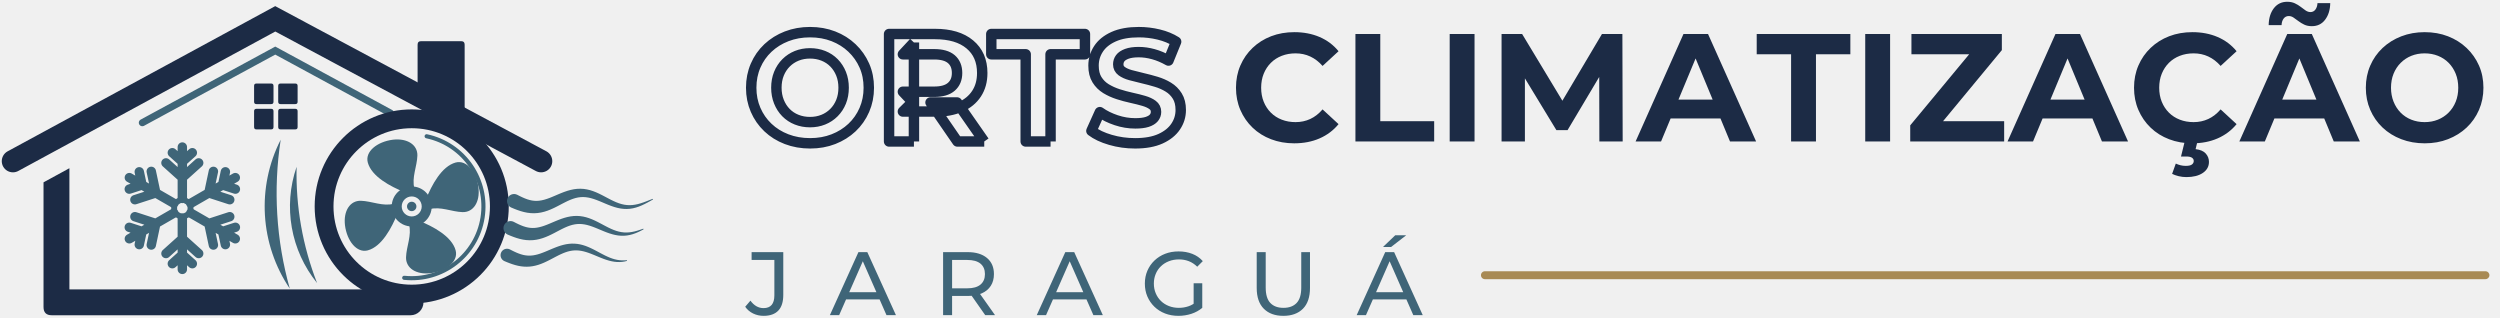
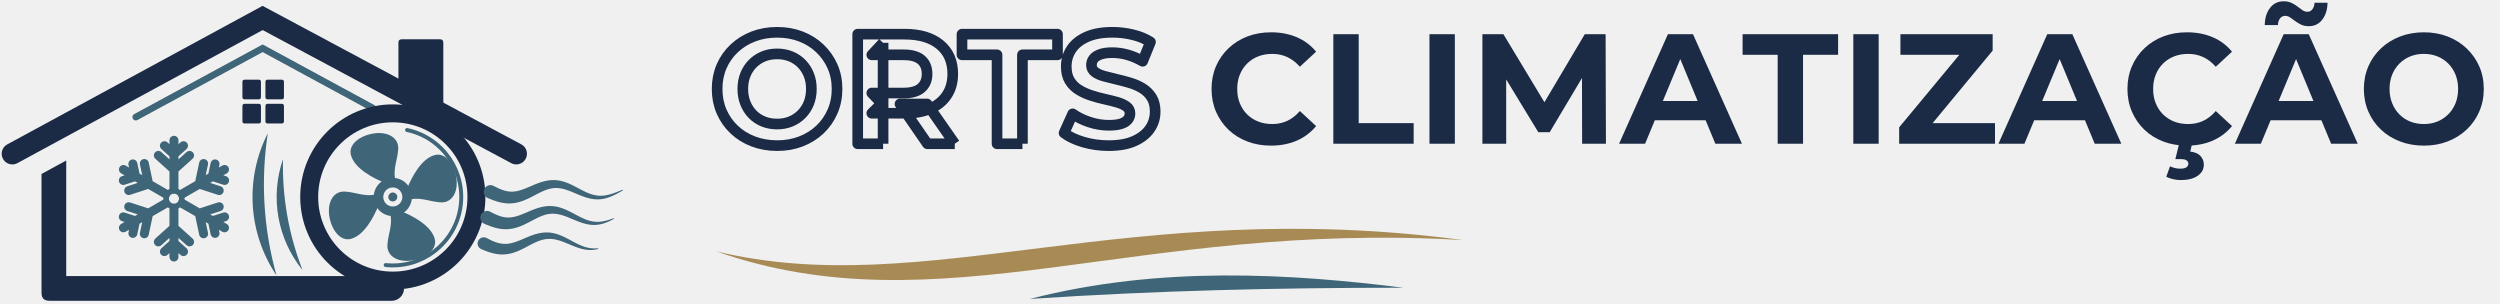
- <svg xmlns="http://www.w3.org/2000/svg" viewBox="0 0 944.55 120" width="944.55" height="120" role="img" aria-label="ORTS Climatização Jaraguá">
+ <svg xmlns="http://www.w3.org/2000/svg" viewBox="0 0 990 120" width="990" height="120" role="img" aria-label="ORTS Climatização">
  <g transform="translate(0 0) scale(0.22222) translate(-62 -42)">
    <g fill="none" stroke="#1C2B45" stroke-linecap="round" stroke-linejoin="miter" stroke-miterlimit="4">
      <path d="M84,316 L530,74 L982,316" stroke-width="38" />
      <path d="M304,250.63 L530,128 L726,234.35" stroke="#3F6578" stroke-width="12" />
      <circle cx="762" cy="393" r="149" stroke-width="32" />
      <path d="M787.37,273.67 A122,122 0 0 1 749.25,514.33" stroke="#3F6578" stroke-width="7" />
      <path d="M372,379.36 L372,292 M372,344 L344.18,318.95 M372,344 L399.82,318.95 M372,316.96 L355,301.65 M372,316.96 L389,301.65 M386.41,387.68 L462.07,344 M417.03,370 L424.82,333.38 M417.03,370 L452.64,381.57 M440.45,356.48 L445.21,334.1 M440.45,356.48 L462.21,363.55 M386.41,404.32 L462.07,448 M417.03,422 L452.64,410.43 M417.03,422 L424.82,458.62 M440.45,435.52 L462.21,428.45 M440.45,435.52 L445.21,457.9 M372,412.64 L372,500 M372,448 L399.82,473.05 M372,448 L344.18,473.05 M372,475.04 L389,490.35 M372,475.04 L355,490.35 M357.59,404.32 L281.93,448 M326.97,422 L319.18,458.62 M326.97,422 L291.36,410.43 M303.55,435.52 L298.79,457.9 M303.55,435.52 L281.79,428.45 M357.59,387.68 L281.93,344 M326.97,370 L291.36,381.57 M326.97,370 L319.18,333.38 M303.55,356.48 L281.79,363.55 M303.55,356.48 L298.79,334.1" stroke="#3F6578" stroke-width="16" />
      <path d="M372,380 L385.86,388 L385.86,404 L372,412 L358.14,404 L358.14,388 Z" stroke="#3F6578" stroke-width="10" stroke-linejoin="round" />
    </g>
    <g fill="#1C2B45">
      <path d="M772,118 Q772,112 778,112 L846,112 Q852,112 852,118 L852,248.72 L772,205.31 Z" />
      <path d="M136,352 L180,328 L180,534 L760,534 A22,22 0 0 1 760,578 L150,578 Q136,578 136,564 Z" />
      <path d="M498,184 H523 Q527,184 527,188 V215 Q527,219 523,219 H498 Q494,219 494,215 V188 Q494,184 498,184 Z M539,184 H564 Q568,184 568,188 V215 Q568,219 564,219 H539 Q535,219 535,215 V188 Q535,184 539,184 Z M498,227 H523 Q527,227 527,231 V258 Q527,262 523,262 H498 Q494,262 494,258 V231 Q494,227 498,227 Z M539,227 H564 Q568,227 568,231 V258 Q568,262 564,262 H539 Q535,262 535,258 V231 Q535,227 539,227 Z" />
    </g>
    <g fill="#3F6578">
      <path d="M-6,-30 C-30,-48 -60,-76 -60,-104 C-60,-126 -32,-138 -2,-134 C26,-130 42,-112 36,-92 C30,-72 14,-54 14,-32 Z" transform="translate(762 393) rotate(-15) scale(0.88)" />
      <path d="M-6,-30 C-30,-48 -60,-76 -60,-104 C-60,-126 -32,-138 -2,-134 C26,-130 42,-112 36,-92 C30,-72 14,-54 14,-32 Z" transform="translate(762 393) rotate(75) scale(0.88)" />
      <path d="M-6,-30 C-30,-48 -60,-76 -60,-104 C-60,-126 -32,-138 -2,-134 C26,-130 42,-112 36,-92 C30,-72 14,-54 14,-32 Z" transform="translate(762 393) rotate(165) scale(0.88)" />
      <path d="M-6,-30 C-30,-48 -60,-76 -60,-104 C-60,-126 -32,-138 -2,-134 C26,-130 42,-112 36,-92 C30,-72 14,-54 14,-32 Z" transform="translate(762 393) rotate(255) scale(0.88)" />
      <path d="M728,393 a34,34 0 1 0 68,0 a34,34 0 1 0 -68,0 Z M745,393 a17,17 0 1 1 34,0 a17,17 0 1 1 -34,0 Z M754,393 a8,8 0 1 0 16,0 a8,8 0 1 0 -16,0 Z" fill-rule="evenodd" />
    </g>
    <path d="M554.74,532.8 A250,250 0 0 1 539.25,279.5 A599.01,599.01 0 0 0 554.74,532.8 Z M601.13,523.27 A207,207 0 0 1 566.28,325.61 A510.88,510.88 0 0 0 601.13,523.27 Z" fill="#3F6578" />
    <path d="M941.12,373.02 L945.74,375.38 L950.21,377.51 L954.52,379.38 L958.7,380.92 L962.75,382.11 L966.72,382.95 L970.64,383.42 L974.59,383.53 L978.63,383.26 L982.79,382.62 L987.11,381.61 L991.59,380.25 L996.23,378.59 L1001.01,376.67 L1005.93,374.59 L1010.96,372.43 L1016.11,370.29 L1021.37,368.26 L1026.73,366.43 L1032.18,364.9 L1037.71,363.76 L1043.29,363.07 L1048.88,362.88 L1054.45,363.2 L1059.95,364.04 L1065.35,365.34 L1070.63,367.05 L1075.8,369.1 L1080.86,371.4 L1085.83,373.87 L1090.7,376.42 L1095.51,378.97 L1100.24,381.43 L1104.93,383.73 L1109.56,385.79 L1114.15,387.55 L1118.72,388.96 L1123.28,390 L1127.86,390.62 L1132.48,390.83 L1137.17,390.6 L1141.92,389.96 L1146.74,388.93 L1151.64,387.55 L1156.59,385.88 L1161.6,384 L1166.64,382.01 L1171.74,380.05 L1172.26,381.14 L1167.52,383.86 L1162.74,386.48 L1157.91,388.97 L1153.03,391.26 L1148.09,393.26 L1143.08,394.92 L1138,396.18 L1132.85,396.99 L1127.64,397.31 L1122.38,397.15 L1117.11,396.51 L1111.85,395.44 L1106.61,393.99 L1101.41,392.23 L1096.26,390.26 L1091.16,388.16 L1086.13,386.02 L1081.17,383.95 L1076.3,382.03 L1071.53,380.35 L1066.87,378.96 L1062.32,377.93 L1057.88,377.28 L1053.55,377.02 L1049.28,377.17 L1045.04,377.7 L1040.79,378.62 L1036.49,379.92 L1032.11,381.56 L1027.63,383.51 L1023.06,385.72 L1018.37,388.13 L1013.57,390.65 L1008.66,393.2 L1003.61,395.7 L998.41,398.05 L993.06,400.16 L987.54,401.94 L981.87,403.31 L976.07,404.2 L970.19,404.56 L964.28,404.36 L958.41,403.64 L952.63,402.45 L946.98,400.87 L941.46,398.99 L936.09,396.91 L930.88,394.73 A12,12 0 0 1 941.12,373.02 Z M935.12,419.02 L939.54,421.29 L943.83,423.36 L947.98,425.18 L951.99,426.71 L955.89,427.93 L959.71,428.82 L963.48,429.38 L967.25,429.6 L971.09,429.49 L975.03,429.03 L979.1,428.22 L983.33,427.09 L987.7,425.65 L992.21,423.95 L996.84,422.05 L1001.6,420.03 L1006.46,417.97 L1011.42,415.94 L1016.47,414.04 L1021.61,412.35 L1026.84,410.94 L1032.13,409.9 L1037.46,409.27 L1042.8,409.1 L1048.11,409.41 L1053.36,410.18 L1058.52,411.38 L1063.58,412.97 L1068.53,414.87 L1073.39,417.03 L1078.15,419.36 L1082.84,421.8 L1087.46,424.26 L1092.02,426.68 L1096.53,428.98 L1100.99,431.09 L1105.42,432.96 L1109.83,434.54 L1114.23,435.78 L1118.64,436.67 L1123.07,437.18 L1127.55,437.29 L1132.09,437.02 L1136.69,436.36 L1141.37,435.35 L1146.1,434.03 L1150.89,432.47 L1155.75,430.77 L1156.25,431.87 L1151.69,434.35 L1147.07,436.59 L1142.38,438.55 L1137.64,440.21 L1132.83,441.49 L1127.95,442.37 L1123.01,442.82 L1118.03,442.81 L1113.02,442.37 L1108,441.51 L1102.99,440.28 L1098.01,438.75 L1093.06,436.97 L1088.15,435.03 L1083.29,433 L1078.49,430.98 L1073.77,429.05 L1069.11,427.28 L1064.55,425.74 L1060.09,424.48 L1055.73,423.56 L1051.48,422.99 L1047.31,422.78 L1043.2,422.94 L1039.13,423.47 L1035.04,424.35 L1030.91,425.57 L1026.72,427.11 L1022.45,428.95 L1018.08,431.03 L1013.63,433.3 L1009.07,435.7 L1004.41,438.15 L999.63,440.58 L994.72,442.91 L989.67,445.05 L984.48,446.94 L979.14,448.49 L973.66,449.63 L968.08,450.31 L962.44,450.49 L956.79,450.18 L951.19,449.39 L945.67,448.18 L940.27,446.62 L935.01,444.81 L929.87,442.81 L924.88,440.73 A12,12 0 0 1 935.12,419.02 Z M928.69,465.93 L932.71,467.99 L936.62,469.9 L940.42,471.62 L944.14,473.11 L947.76,474.36 L951.3,475.34 L954.8,476.04 L958.28,476.47 L961.77,476.63 L965.32,476.49 L968.95,476.08 L972.68,475.37 L976.52,474.4 L980.47,473.17 L984.53,471.71 L988.68,470.08 L992.92,468.31 L997.24,466.47 L1001.64,464.61 L1006.11,462.81 L1010.64,461.11 L1015.24,459.58 L1019.89,458.28 L1024.58,457.25 L1029.31,456.56 L1034.05,456.21 L1038.77,456.25 L1043.46,456.67 L1048.1,457.45 L1052.67,458.57 L1057.17,460 L1061.59,461.7 L1065.94,463.6 L1070.22,465.67 L1074.45,467.84 L1078.64,470.07 L1082.78,472.29 L1086.89,474.46 L1090.97,476.53 L1095.03,478.43 L1099.08,480.14 L1103.12,481.62 L1107.16,482.83 L1111.23,483.75 L1115.32,484.37 L1119.45,484.67 L1123.64,484.66 L1127.89,484.39 L1128.11,485.57 L1123.86,486.62 L1119.55,487.26 L1115.18,487.53 L1110.77,487.44 L1106.34,486.99 L1101.88,486.21 L1097.42,485.13 L1092.97,483.79 L1088.53,482.24 L1084.11,480.54 L1079.72,478.75 L1075.36,476.93 L1071.05,475.14 L1066.78,473.44 L1062.56,471.88 L1058.41,470.52 L1054.33,469.39 L1050.33,468.54 L1046.4,467.97 L1042.54,467.71 L1038.73,467.75 L1034.95,468.1 L1031.19,468.74 L1027.42,469.67 L1023.61,470.88 L1019.76,472.35 L1015.86,474.05 L1011.89,475.94 L1007.86,477.99 L1003.76,480.15 L999.58,482.36 L995.32,484.56 L990.97,486.71 L986.53,488.75 L981.98,490.61 L977.32,492.24 L972.55,493.58 L967.68,494.6 L962.73,495.24 L957.72,495.48 L952.7,495.32 L947.7,494.77 L942.74,493.87 L937.86,492.65 L933.08,491.17 L928.38,489.5 L923.79,487.7 L919.31,485.83 A11,11 0 0 1 928.69,465.93 Z" fill="#3F6578" />
  </g>
  <mask id="orts-o5" maskUnits="userSpaceOnUse" x="-10000" y="-10000" width="20000" height="20000">
    <rect x="-10000" y="-10000" width="20000" height="20000" fill="#fff" />
-     <path d="M24.53 0.7L24.53 0.7Q19.72 0.7 15.63 -0.87Q11.54 -2.44 8.56 -5.28Q5.57 -8.12 3.92 -11.95Q2.26 -15.78 2.26 -20.3L2.26 -20.3Q2.26 -24.82 3.92 -28.65Q5.57 -32.48 8.58 -35.32Q11.6 -38.16 15.66 -39.73Q19.72 -41.3 24.48 -41.3L24.48 -41.3Q29.29 -41.3 33.32 -39.73Q37.35 -38.16 40.34 -35.32Q43.33 -32.48 45.01 -28.68Q46.69 -24.88 46.69 -20.3L46.69 -20.3Q46.69 -15.78 45.01 -11.92Q43.33 -8.06 40.34 -5.25Q37.35 -2.44 33.32 -0.87Q29.29 0.7 24.53 0.7M24.48 -7.31L24.48 -7.31Q27.2 -7.31 29.49 -8.24Q31.78 -9.16 33.52 -10.9Q35.26 -12.64 36.22 -15.02Q37.18 -17.4 37.18 -20.3L37.18 -20.3Q37.18 -23.2 36.22 -25.58Q35.26 -27.96 33.55 -29.7Q31.84 -31.44 29.52 -32.36Q27.2 -33.29 24.48 -33.29L24.48 -33.29Q21.75 -33.29 19.46 -32.36Q17.17 -31.44 15.43 -29.7Q13.69 -27.96 12.73 -25.58Q11.77 -23.2 11.77 -20.3L11.77 -20.3Q11.77 -17.46 12.73 -15.05Q13.69 -12.64 15.4 -10.9Q17.11 -9.16 19.43 -8.24Q21.75 -7.31 24.48 -7.31 M63.74 0L54.35 0L54.35 -40.6L71.69 -40.6Q80.16 -40.6 84.85 -36.68Q89.55 -32.77 89.55 -25.87L89.55 -25.87Q89.55 -21.34 87.41 -18.07Q85.26 -14.79 81.32 -13.05Q77.37 -11.31 71.92 -11.31L71.92 -11.31L59.57 -11.31L63.74 -15.43L63.74 0M90.31 0L80.16 0L70.01 -14.73L80.04 -14.73L90.31 0M63.74 -37.41L63.74 -14.38L59.57 -18.79L71.4 -18.79Q75.75 -18.79 77.89 -20.68Q80.04 -22.56 80.04 -25.87L80.04 -25.87Q80.04 -29.23 77.89 -31.09Q75.75 -32.94 71.4 -32.94L71.4 -32.94L59.57 -32.94L63.74 -37.41 M115.36 0L105.97 0L105.97 -32.94L92.97 -32.94L92.97 -40.6L128.35 -40.6L128.35 -32.94L115.36 -32.94L115.36 0 M147.32 0.7L147.32 0.7Q142.45 0.7 137.98 -0.61Q133.52 -1.91 130.79 -4L130.79 -4L133.98 -11.08Q136.59 -9.22 140.16 -8.03Q143.72 -6.84 147.38 -6.84L147.38 -6.84Q150.16 -6.84 151.87 -7.39Q153.58 -7.95 154.4 -8.93Q155.21 -9.92 155.21 -11.19L155.21 -11.19Q155.21 -12.82 153.93 -13.77Q152.66 -14.73 150.57 -15.34Q148.48 -15.95 145.96 -16.5Q143.43 -17.05 140.91 -17.86Q138.39 -18.68 136.3 -19.95Q134.21 -21.23 132.91 -23.32Q131.6 -25.4 131.6 -28.65L131.6 -28.65Q131.6 -32.13 133.49 -35Q135.37 -37.87 139.17 -39.58Q142.97 -41.3 148.71 -41.3L148.71 -41.3Q152.54 -41.3 156.25 -40.4Q159.96 -39.5 162.81 -37.7L162.81 -37.7L159.91 -30.57Q157.06 -32.19 154.22 -32.97Q151.38 -33.76 148.65 -33.76L148.65 -33.76Q145.93 -33.76 144.19 -33.12Q142.45 -32.48 141.69 -31.46Q140.94 -30.45 140.94 -29.12L140.94 -29.12Q140.94 -27.55 142.22 -26.59Q143.49 -25.64 145.58 -25.06Q147.67 -24.48 150.19 -23.9Q152.71 -23.32 155.24 -22.56Q157.76 -21.81 159.85 -20.53Q161.94 -19.26 163.24 -17.17Q164.55 -15.08 164.55 -11.89L164.55 -11.89Q164.55 -8.47 162.63 -5.63Q160.72 -2.78 156.92 -1.04Q153.12 0.7 147.32 0.7 " transform="translate(281.56 53.45)" fill="#000" />
+     <path d="M26.23 0.74L26.23 0.74Q21.08 0.74 16.71 -0.93Q12.34 -2.6 9.15 -5.64Q5.95 -8.68 4.18 -12.77Q2.42 -16.86 2.42 -21.7L2.42 -21.7Q2.42 -26.54 4.18 -30.63Q5.95 -34.72 9.18 -37.76Q12.4 -40.8 16.74 -42.47Q21.08 -44.14 26.16 -44.14L26.16 -44.14Q31.31 -44.14 35.62 -42.47Q39.93 -40.8 43.12 -37.76Q46.31 -34.72 48.11 -30.66Q49.91 -26.6 49.91 -21.7L49.91 -21.7Q49.91 -16.86 48.11 -12.74Q46.31 -8.62 43.12 -5.61Q39.93 -2.6 35.62 -0.93Q31.31 0.74 26.23 0.74M26.16 -7.81L26.16 -7.81Q29.08 -7.81 31.53 -8.8Q33.98 -9.8 35.84 -11.66Q37.7 -13.52 38.72 -16.06Q39.74 -18.6 39.74 -21.7L39.74 -21.7Q39.74 -24.8 38.72 -27.34Q37.7 -29.88 35.87 -31.74Q34.04 -33.6 31.56 -34.6Q29.08 -35.59 26.16 -35.59L26.16 -35.59Q23.25 -35.59 20.8 -34.6Q18.35 -33.6 16.49 -31.74Q14.63 -29.88 13.61 -27.34Q12.59 -24.8 12.59 -21.7L12.59 -21.7Q12.59 -18.66 13.61 -16.09Q14.63 -13.52 16.46 -11.66Q18.29 -9.8 20.77 -8.8Q23.25 -7.81 26.16 -7.81 M68.14 0L58.09 0L58.09 -43.4L76.63 -43.4Q85.68 -43.4 90.71 -39.21Q95.73 -35.03 95.73 -27.65L95.73 -27.65Q95.73 -22.82 93.43 -19.31Q91.14 -15.81 86.92 -13.95Q82.71 -12.09 76.88 -12.09L76.88 -12.09L63.67 -12.09L68.14 -16.49L68.14 0M96.53 0L85.68 0L74.83 -15.75L85.56 -15.75L96.53 0M68.14 -39.99L68.14 -15.38L63.67 -20.09L76.32 -20.09Q80.97 -20.09 83.27 -22.1Q85.56 -24.12 85.56 -27.65L85.56 -27.65Q85.56 -31.25 83.27 -33.23Q80.97 -35.22 76.32 -35.22L76.32 -35.22L63.67 -35.22L68.14 -39.99 M123.32 0L113.27 0L113.27 -35.22L99.39 -35.22L99.39 -43.4L137.21 -43.4L137.21 -35.22L123.32 -35.22L123.32 0 M157.48 0.74L157.48 0.74Q152.27 0.74 147.5 -0.65Q142.72 -2.05 139.81 -4.28L139.81 -4.28L143.22 -11.84Q146.01 -9.86 149.82 -8.59Q153.64 -7.32 157.54 -7.32L157.54 -7.32Q160.52 -7.32 162.35 -7.9Q164.18 -8.49 165.04 -9.55Q165.91 -10.6 165.91 -11.97L165.91 -11.97Q165.91 -13.7 164.55 -14.72Q163.18 -15.75 160.95 -16.4Q158.72 -17.05 156.02 -17.64Q153.33 -18.23 150.63 -19.1Q147.93 -19.96 145.7 -21.33Q143.47 -22.69 142.07 -24.92Q140.68 -27.16 140.68 -30.63L140.68 -30.63Q140.68 -34.35 142.69 -37.42Q144.71 -40.49 148.77 -42.31Q152.83 -44.14 158.97 -44.14L158.97 -44.14Q163.06 -44.14 167.03 -43.18Q171 -42.22 174.03 -40.3L174.03 -40.3L170.93 -32.67Q167.9 -34.41 164.86 -35.25Q161.82 -36.08 158.91 -36.08L158.91 -36.08Q155.99 -36.08 154.13 -35.4Q152.27 -34.72 151.47 -33.63Q150.66 -32.55 150.66 -31.12L150.66 -31.12Q150.66 -29.45 152.02 -28.43Q153.39 -27.4 155.62 -26.78Q157.85 -26.16 160.55 -25.54Q163.25 -24.92 165.94 -24.12Q168.64 -23.31 170.87 -21.95Q173.1 -20.58 174.5 -18.35Q175.89 -16.12 175.89 -12.71L175.89 -12.71Q175.89 -9.05 173.85 -6.01Q171.8 -2.98 167.74 -1.12Q163.68 0.74 157.48 0.74 " transform="translate(281.56 56.93)" fill="#000" />
  </mask>
-   <path d="M24.53 0.7L24.53 0.7Q19.72 0.7 15.63 -0.87Q11.54 -2.44 8.56 -5.28Q5.57 -8.12 3.92 -11.95Q2.26 -15.78 2.26 -20.3L2.26 -20.3Q2.26 -24.82 3.92 -28.65Q5.57 -32.48 8.58 -35.32Q11.6 -38.16 15.66 -39.73Q19.72 -41.3 24.48 -41.3L24.48 -41.3Q29.29 -41.3 33.32 -39.73Q37.35 -38.16 40.34 -35.32Q43.33 -32.48 45.01 -28.68Q46.69 -24.88 46.69 -20.3L46.69 -20.3Q46.69 -15.78 45.01 -11.92Q43.33 -8.06 40.34 -5.25Q37.35 -2.44 33.32 -0.87Q29.29 0.7 24.53 0.7M24.48 -7.31L24.48 -7.31Q27.2 -7.31 29.49 -8.24Q31.78 -9.16 33.52 -10.9Q35.26 -12.64 36.22 -15.02Q37.18 -17.4 37.18 -20.3L37.18 -20.3Q37.18 -23.2 36.22 -25.58Q35.26 -27.96 33.55 -29.7Q31.84 -31.44 29.52 -32.36Q27.2 -33.29 24.48 -33.29L24.48 -33.29Q21.75 -33.29 19.46 -32.36Q17.17 -31.44 15.43 -29.7Q13.69 -27.96 12.73 -25.58Q11.77 -23.2 11.77 -20.3L11.77 -20.3Q11.77 -17.46 12.73 -15.05Q13.69 -12.64 15.4 -10.9Q17.11 -9.16 19.43 -8.24Q21.75 -7.31 24.48 -7.31 M63.74 0L54.35 0L54.35 -40.6L71.69 -40.6Q80.16 -40.6 84.85 -36.68Q89.55 -32.77 89.55 -25.87L89.55 -25.87Q89.55 -21.34 87.41 -18.07Q85.26 -14.79 81.32 -13.05Q77.37 -11.31 71.92 -11.31L71.92 -11.31L59.57 -11.31L63.74 -15.43L63.74 0M90.31 0L80.16 0L70.01 -14.73L80.04 -14.73L90.31 0M63.74 -37.41L63.74 -14.38L59.57 -18.79L71.4 -18.79Q75.75 -18.79 77.89 -20.68Q80.04 -22.56 80.04 -25.87L80.04 -25.87Q80.04 -29.23 77.89 -31.09Q75.75 -32.94 71.4 -32.94L71.4 -32.94L59.57 -32.94L63.74 -37.41 M115.36 0L105.97 0L105.97 -32.94L92.97 -32.94L92.97 -40.6L128.35 -40.6L128.35 -32.94L115.36 -32.94L115.36 0 M147.32 0.7L147.32 0.7Q142.45 0.7 137.98 -0.61Q133.52 -1.91 130.79 -4L130.79 -4L133.98 -11.08Q136.59 -9.22 140.16 -8.03Q143.72 -6.84 147.38 -6.84L147.38 -6.84Q150.16 -6.84 151.87 -7.39Q153.58 -7.95 154.4 -8.93Q155.21 -9.92 155.21 -11.19L155.21 -11.19Q155.21 -12.82 153.93 -13.77Q152.66 -14.73 150.57 -15.34Q148.48 -15.95 145.96 -16.5Q143.43 -17.05 140.91 -17.86Q138.39 -18.68 136.3 -19.95Q134.21 -21.23 132.91 -23.32Q131.6 -25.4 131.6 -28.65L131.6 -28.65Q131.6 -32.13 133.49 -35Q135.37 -37.87 139.17 -39.58Q142.97 -41.3 148.71 -41.3L148.71 -41.3Q152.54 -41.3 156.25 -40.4Q159.96 -39.5 162.81 -37.7L162.81 -37.7L159.91 -30.57Q157.06 -32.19 154.22 -32.97Q151.38 -33.76 148.65 -33.76L148.65 -33.76Q145.93 -33.76 144.19 -33.12Q142.45 -32.48 141.69 -31.46Q140.94 -30.45 140.94 -29.12L140.94 -29.12Q140.94 -27.55 142.22 -26.59Q143.49 -25.64 145.58 -25.06Q147.67 -24.48 150.19 -23.9Q152.71 -23.32 155.24 -22.56Q157.76 -21.81 159.85 -20.53Q161.94 -19.26 163.24 -17.17Q164.55 -15.08 164.55 -11.89L164.55 -11.89Q164.55 -8.47 162.63 -5.63Q160.72 -2.78 156.92 -1.04Q153.12 0.7 147.32 0.7 " transform="translate(281.56 53.45)" fill="none" stroke="#1C2B45" stroke-width="3.94" stroke-linejoin="round" mask="url(#orts-o5)" />
-   <path d="M24.24 0.7L24.24 0.7Q19.55 0.7 15.52 -0.84Q11.48 -2.38 8.53 -5.22Q5.57 -8.06 3.92 -11.89Q2.26 -15.72 2.26 -20.3L2.26 -20.3Q2.26 -24.88 3.92 -28.71Q5.57 -32.54 8.56 -35.38Q11.54 -38.22 15.54 -39.76Q19.55 -41.3 24.3 -41.3L24.3 -41.3Q29.58 -41.3 33.84 -39.47Q38.11 -37.64 41.01 -34.1L41.01 -34.1L34.97 -28.54Q32.89 -30.91 30.33 -32.1Q27.78 -33.29 24.77 -33.29L24.77 -33.29Q21.92 -33.29 19.55 -32.36Q17.17 -31.44 15.43 -29.7Q13.69 -27.96 12.73 -25.58Q11.77 -23.2 11.77 -20.3L11.77 -20.3Q11.77 -17.4 12.73 -15.02Q13.69 -12.64 15.43 -10.9Q17.17 -9.16 19.55 -8.24Q21.92 -7.31 24.77 -7.31L24.77 -7.31Q27.78 -7.31 30.33 -8.5Q32.89 -9.69 34.97 -12.12L34.97 -12.12L41.01 -6.55Q38.11 -3.02 33.84 -1.16Q29.58 0.7 24.24 0.7 M77.14 0L47.39 0L47.39 -40.6L56.78 -40.6L56.78 -7.66L77.14 -7.66L77.14 0 M92.39 0L83 0L83 -40.6L92.39 -40.6L92.39 0 M111.42 0L102.6 0L102.6 -40.6L110.37 -40.6L127.66 -11.95L123.54 -11.95L140.53 -40.6L148.25 -40.6L148.36 0L139.55 0L139.49 -27.09L141.11 -27.09L127.54 -4.29L123.31 -4.29L109.45 -27.09L111.42 -27.09L111.42 0 M162.86 0L153.24 0L171.33 -40.6L180.61 -40.6L198.77 0L188.91 0L174.06 -35.84L177.77 -35.84L162.86 0M188.21 -8.7L162.28 -8.7L164.78 -15.83L185.66 -15.83L188.21 -8.7 M221.39 0L211.99 0L211.99 -32.94L199 -32.94L199 -40.6L234.38 -40.6L234.38 -32.94L221.39 -32.94L221.39 0 M249.4 0L240 0L240 -40.6L249.4 -40.6L249.4 0 M292.49 0L257 0L257 -6.09L282.11 -36.37L283.27 -32.94L257.46 -32.94L257.46 -40.6L291.62 -40.6L291.62 -34.51L266.57 -4.23L265.41 -7.66L292.49 -7.66L292.49 0 M303.4 0L293.77 0L311.87 -40.6L321.15 -40.6L339.3 0L329.44 0L314.59 -35.84L318.3 -35.84L303.4 0M328.74 -8.7L302.82 -8.7L305.31 -15.83L326.19 -15.83L328.74 -8.7 M363.54 0.7L363.54 0.7Q358.85 0.7 354.82 -0.84Q350.78 -2.38 347.83 -5.22Q344.87 -8.06 343.22 -11.89Q341.56 -15.72 341.56 -20.3L341.56 -20.3Q341.56 -24.88 343.22 -28.71Q344.87 -32.54 347.86 -35.38Q350.84 -38.22 354.84 -39.76Q358.85 -41.3 363.6 -41.3L363.6 -41.3Q368.88 -41.3 373.14 -39.47Q377.41 -37.64 380.31 -34.1L380.31 -34.1L374.27 -28.54Q372.19 -30.91 369.63 -32.1Q367.08 -33.29 364.07 -33.29L364.07 -33.29Q361.22 -33.29 358.85 -32.36Q356.47 -31.44 354.73 -29.7Q352.99 -27.96 352.03 -25.58Q351.07 -23.2 351.07 -20.3L351.07 -20.3Q351.07 -17.4 352.03 -15.02Q352.99 -12.64 354.73 -10.9Q356.47 -9.16 358.85 -8.24Q361.22 -7.31 364.07 -7.31L364.07 -7.31Q367.08 -7.31 369.63 -8.5Q372.19 -9.69 374.27 -12.12L374.27 -12.12L380.31 -6.55Q377.41 -3.02 373.14 -1.16Q368.88 0.7 363.54 0.7M361.34 13.46L361.34 13.46Q359.83 13.46 358.41 13.11Q356.99 12.76 355.95 12.24L355.95 12.24L357.34 8.35Q358.21 8.76 359.14 8.99Q360.06 9.22 361.11 9.22L361.11 9.22Q362.73 9.22 363.43 8.7Q364.12 8.18 364.12 7.37L364.12 7.37Q364.12 6.61 363.46 6.15Q362.79 5.68 361.28 5.68L361.28 5.68L359.31 5.68L360.82 -0.46L365.63 -0.46L364.82 2.9Q367.43 3.19 368.65 4.55Q369.87 5.92 369.87 7.71L369.87 7.71Q369.87 10.32 367.55 11.89Q365.23 13.46 361.34 13.46 M390.98 0L381.35 0L399.45 -40.6L408.73 -40.6L426.88 0L417.02 0L402.17 -35.84L405.88 -35.84L390.98 0M416.32 -8.7L390.4 -8.7L392.89 -15.83L413.77 -15.83L416.32 -8.7M408.73 -43.56L408.73 -43.56Q407.1 -43.56 405.88 -44.14Q404.67 -44.72 403.68 -45.47Q402.69 -46.23 401.82 -46.81Q400.95 -47.39 400.03 -47.39L400.03 -47.39Q398.81 -47.39 398.08 -46.43Q397.36 -45.47 397.3 -43.96L397.3 -43.96L392.43 -43.96Q392.49 -47.85 394.37 -50.32Q396.26 -52.78 399.45 -52.78L399.45 -52.78Q401.07 -52.78 402.32 -52.2Q403.56 -51.62 404.52 -50.87Q405.48 -50.11 406.38 -49.5Q407.28 -48.89 408.2 -48.89L408.2 -48.89Q409.42 -48.89 410.12 -49.88Q410.81 -50.87 410.87 -52.26L410.87 -52.26L415.69 -52.26Q415.63 -48.49 413.77 -46.02Q411.92 -43.56 408.73 -43.56 M451.41 0.7L451.41 0.7Q446.6 0.7 442.51 -0.87Q438.42 -2.44 435.44 -5.28Q432.45 -8.12 430.8 -11.95Q429.14 -15.78 429.14 -20.3L429.14 -20.3Q429.14 -24.82 430.8 -28.65Q432.45 -32.48 435.46 -35.32Q438.48 -38.16 442.54 -39.73Q446.6 -41.3 451.36 -41.3L451.36 -41.3Q456.17 -41.3 460.2 -39.73Q464.23 -38.16 467.22 -35.32Q470.21 -32.48 471.89 -28.68Q473.57 -24.88 473.57 -20.3L473.57 -20.3Q473.57 -15.78 471.89 -11.92Q470.21 -8.06 467.22 -5.25Q464.23 -2.44 460.2 -0.87Q456.17 0.7 451.41 0.7M451.36 -7.31L451.36 -7.31Q454.08 -7.31 456.37 -8.24Q458.66 -9.16 460.4 -10.9Q462.14 -12.64 463.1 -15.02Q464.06 -17.4 464.06 -20.3L464.06 -20.3Q464.06 -23.2 463.1 -25.58Q462.14 -27.96 460.43 -29.7Q458.72 -31.44 456.4 -32.36Q454.08 -33.29 451.36 -33.29L451.36 -33.29Q448.63 -33.29 446.34 -32.36Q444.05 -31.44 442.31 -29.7Q440.57 -27.96 439.61 -25.58Q438.65 -23.2 438.65 -20.3L438.65 -20.3Q438.65 -17.46 439.61 -15.05Q440.57 -12.64 442.28 -10.9Q443.99 -9.16 446.31 -8.24Q448.63 -7.31 451.36 -7.31" transform="translate(464.72 53.45)" fill="#1C2B45" />
-   <path d="M6.63 0.27L6.63 0.27Q4.52 0.27 2.69 -0.61Q0.85 -1.5 -0.31 -3.16L-0.31 -3.16L1.67 -5.47Q2.65 -4.11 3.89 -3.38Q5.13 -2.65 6.63 -2.65L6.63 -2.65Q10.71 -2.65 10.71 -7.48L10.71 -7.48L10.71 -20.84L2.11 -20.84L2.11 -23.8L14.08 -23.8L14.08 -7.65Q14.08 -3.67 12.19 -1.7Q10.3 0.27 6.63 0.27 M35.19 0L31.69 0L42.47 -23.8L45.83 -23.8L56.64 0L53.07 0L43.45 -21.9L44.81 -21.9L35.19 0M51.58 -5.95L36.28 -5.95L37.2 -8.67L50.59 -8.67L51.58 -5.95 M77.86 0L74.46 0L74.46 -23.8L83.74 -23.8Q88.37 -23.8 91.02 -21.61Q93.67 -19.41 93.67 -15.5L93.67 -15.5Q93.67 -12.92 92.48 -11.07Q91.29 -9.21 89.08 -8.23Q86.87 -7.24 83.74 -7.24L83.74 -7.24L76.33 -7.24L77.86 -8.81L77.86 0M94.08 0L90.37 0L84.32 -8.64L87.96 -8.64L94.08 0M77.86 -22.54L77.86 -8.47L76.33 -10.13L83.64 -10.13Q86.9 -10.13 88.59 -11.54Q90.27 -12.95 90.27 -15.5L90.27 -15.5Q90.27 -18.05 88.59 -19.45Q86.9 -20.84 83.64 -20.84L83.64 -20.84L76.33 -20.84L77.86 -22.54 M113.36 0L109.85 0L120.63 -23.8L124 -23.8L134.81 0L131.24 0L121.62 -21.9L122.98 -21.9L113.36 0M129.74 -5.95L114.44 -5.95L115.36 -8.67L128.76 -8.67L129.74 -5.95 M163.37 0.27L163.37 0.27Q160.62 0.27 158.3 -0.63Q155.99 -1.53 154.29 -3.18Q152.59 -4.83 151.64 -7.04Q150.69 -9.25 150.69 -11.9L150.69 -11.9Q150.69 -14.55 151.64 -16.76Q152.59 -18.97 154.31 -20.62Q156.03 -22.27 158.34 -23.17Q160.65 -24.07 163.44 -24.07L163.44 -24.07Q166.26 -24.07 168.61 -23.15Q170.95 -22.24 172.58 -20.4L172.58 -20.4L170.48 -18.29Q169.01 -19.72 167.3 -20.38Q165.58 -21.05 163.57 -21.05L163.57 -21.05Q161.53 -21.05 159.78 -20.37Q158.03 -19.69 156.76 -18.46Q155.48 -17.24 154.79 -15.56Q154.09 -13.87 154.09 -11.9L154.09 -11.9Q154.09 -9.96 154.79 -8.28Q155.48 -6.6 156.76 -5.35Q158.03 -4.11 159.77 -3.43Q161.5 -2.75 163.54 -2.75L163.54 -2.75Q165.44 -2.75 167.2 -3.35Q168.95 -3.94 170.44 -5.34L170.44 -5.34L172.38 -2.75Q170.61 -1.26 168.25 -0.49Q165.89 0.27 163.37 0.27M172.38 -12.04L172.38 -2.75L169.12 -3.2L169.12 -12.04L172.38 -12.04 M203.01 0.27L203.01 0.27Q198.32 0.27 195.64 -2.41Q192.95 -5.1 192.95 -10.27L192.95 -10.27L192.95 -23.8L196.35 -23.8L196.35 -10.4Q196.35 -6.43 198.1 -4.59Q199.85 -2.75 203.05 -2.75L203.05 -2.75Q206.28 -2.75 208.03 -4.59Q209.78 -6.43 209.78 -10.4L209.78 -10.4L209.78 -23.8L213.08 -23.8L213.08 -10.27Q213.08 -5.1 210.41 -2.41Q207.74 0.27 203.01 0.27 M234.23 0L230.72 0L241.5 -23.8L244.87 -23.8L255.68 0L252.11 0L242.49 -21.9L243.85 -21.9L234.23 0M250.61 -5.95L235.31 -5.95L236.23 -8.67L249.63 -8.67L250.61 -5.95M243.71 -25.74L240.65 -25.74L245.28 -30.16L249.42 -30.16L243.71 -25.74" transform="translate(281.86 119.06)" fill="#3F6578" />
-   <rect x="559.54" y="102.48" width="381.01" height="3" rx="1.5" fill="#A88A55" />
+   <path d="M26.23 0.74L26.23 0.74Q21.08 0.74 16.71 -0.93Q12.34 -2.6 9.15 -5.64Q5.95 -8.68 4.18 -12.77Q2.42 -16.86 2.42 -21.7L2.42 -21.7Q2.42 -26.54 4.18 -30.63Q5.95 -34.72 9.18 -37.76Q12.4 -40.8 16.74 -42.47Q21.08 -44.14 26.16 -44.14L26.16 -44.14Q31.31 -44.14 35.62 -42.47Q39.93 -40.8 43.12 -37.76Q46.31 -34.72 48.11 -30.66Q49.91 -26.6 49.91 -21.7L49.91 -21.7Q49.91 -16.86 48.11 -12.74Q46.31 -8.62 43.12 -5.61Q39.93 -2.6 35.62 -0.93Q31.31 0.74 26.23 0.74M26.16 -7.81L26.16 -7.81Q29.08 -7.81 31.53 -8.8Q33.98 -9.8 35.84 -11.66Q37.7 -13.52 38.72 -16.06Q39.74 -18.6 39.74 -21.7L39.74 -21.7Q39.74 -24.8 38.72 -27.34Q37.7 -29.88 35.87 -31.74Q34.04 -33.6 31.56 -34.6Q29.08 -35.59 26.16 -35.59L26.16 -35.59Q23.25 -35.59 20.8 -34.6Q18.35 -33.6 16.49 -31.74Q14.63 -29.88 13.61 -27.34Q12.59 -24.8 12.59 -21.7L12.59 -21.7Q12.59 -18.66 13.61 -16.09Q14.63 -13.52 16.46 -11.66Q18.29 -9.8 20.77 -8.8Q23.25 -7.81 26.16 -7.81 M68.14 0L58.09 0L58.09 -43.4L76.63 -43.4Q85.68 -43.4 90.71 -39.21Q95.73 -35.03 95.73 -27.65L95.73 -27.65Q95.73 -22.82 93.43 -19.31Q91.14 -15.81 86.92 -13.95Q82.71 -12.09 76.88 -12.09L76.88 -12.09L63.67 -12.09L68.14 -16.49L68.14 0M96.53 0L85.68 0L74.83 -15.75L85.56 -15.75L96.53 0M68.14 -39.99L68.14 -15.38L63.67 -20.09L76.32 -20.09Q80.97 -20.09 83.27 -22.1Q85.56 -24.12 85.56 -27.65L85.56 -27.65Q85.56 -31.25 83.27 -33.23Q80.97 -35.22 76.32 -35.22L76.32 -35.22L63.67 -35.22L68.14 -39.99 M123.32 0L113.27 0L113.27 -35.22L99.39 -35.22L99.39 -43.4L137.21 -43.4L137.21 -35.22L123.32 -35.22L123.32 0 M157.48 0.74L157.48 0.74Q152.27 0.74 147.5 -0.65Q142.72 -2.05 139.81 -4.28L139.81 -4.28L143.22 -11.84Q146.01 -9.86 149.82 -8.59Q153.64 -7.32 157.54 -7.32L157.54 -7.32Q160.52 -7.32 162.35 -7.9Q164.18 -8.49 165.04 -9.55Q165.91 -10.6 165.91 -11.97L165.91 -11.97Q165.91 -13.7 164.55 -14.72Q163.18 -15.75 160.95 -16.4Q158.72 -17.05 156.02 -17.64Q153.33 -18.23 150.63 -19.1Q147.93 -19.96 145.7 -21.33Q143.47 -22.69 142.07 -24.92Q140.68 -27.16 140.68 -30.63L140.68 -30.63Q140.68 -34.35 142.69 -37.42Q144.71 -40.49 148.77 -42.31Q152.83 -44.14 158.97 -44.14L158.97 -44.14Q163.06 -44.14 167.03 -43.18Q171 -42.22 174.03 -40.3L174.03 -40.3L170.93 -32.67Q167.9 -34.41 164.86 -35.25Q161.82 -36.08 158.91 -36.08L158.91 -36.08Q155.99 -36.08 154.13 -35.4Q152.27 -34.72 151.47 -33.63Q150.66 -32.55 150.66 -31.12L150.66 -31.12Q150.66 -29.45 152.02 -28.43Q153.39 -27.4 155.62 -26.78Q157.85 -26.16 160.55 -25.54Q163.25 -24.92 165.94 -24.12Q168.64 -23.31 170.87 -21.95Q173.1 -20.58 174.5 -18.35Q175.89 -16.12 175.89 -12.71L175.89 -12.71Q175.89 -9.05 173.85 -6.01Q171.8 -2.98 167.74 -1.12Q163.68 0.74 157.48 0.74 " transform="translate(281.56 56.93)" fill="none" stroke="#1C2B45" stroke-width="4.22" stroke-linejoin="round" mask="url(#orts-o5)" />
+   <path d="M25.92 0.74L25.92 0.74Q20.89 0.74 16.59 -0.9Q12.28 -2.54 9.11 -5.58Q5.95 -8.62 4.18 -12.71Q2.42 -16.8 2.42 -21.7L2.42 -21.7Q2.42 -26.6 4.18 -30.69Q5.95 -34.78 9.15 -37.82Q12.34 -40.86 16.62 -42.5Q20.89 -44.14 25.98 -44.14L25.98 -44.14Q31.62 -44.14 36.18 -42.19Q40.73 -40.24 43.83 -36.46L43.83 -36.46L37.39 -30.5Q35.15 -33.05 32.43 -34.32Q29.7 -35.59 26.47 -35.59L26.47 -35.59Q23.44 -35.59 20.89 -34.6Q18.35 -33.6 16.49 -31.74Q14.63 -29.88 13.61 -27.34Q12.59 -24.8 12.59 -21.7L12.59 -21.7Q12.59 -18.6 13.61 -16.06Q14.63 -13.52 16.49 -11.66Q18.35 -9.8 20.89 -8.8Q23.44 -7.81 26.47 -7.81L26.47 -7.81Q29.7 -7.81 32.43 -9.08Q35.15 -10.35 37.39 -12.96L37.39 -12.96L43.83 -7.01Q40.73 -3.22 36.18 -1.24Q31.62 0.74 25.92 0.74 M82.46 0L50.65 0L50.65 -43.4L60.7 -43.4L60.7 -8.18L82.46 -8.18L82.46 0 M98.77 0L88.72 0L88.72 -43.4L98.77 -43.4L98.77 0 M119.1 0L109.68 0L109.68 -43.4L117.99 -43.4L136.46 -12.77L132.06 -12.77L150.23 -43.4L158.47 -43.4L158.6 0L149.17 0L149.11 -28.95L150.85 -28.95L136.34 -4.59L131.81 -4.59L116.99 -28.95L119.1 -28.95L119.1 0 M174.1 0L163.8 0L183.15 -43.4L193.07 -43.4L212.47 0L201.93 0L186.06 -38.32L190.03 -38.32L174.1 0M201.19 -9.3L173.48 -9.3L176.14 -16.93L198.46 -16.93L201.19 -9.3 M236.65 0L226.61 0L226.61 -35.22L212.72 -35.22L212.72 -43.4L250.54 -43.4L250.54 -35.22L236.65 -35.22L236.65 0 M266.6 0L256.56 0L256.56 -43.4L266.6 -43.4L266.6 0 M312.67 0L274.72 0L274.72 -6.51L301.57 -38.87L302.81 -35.22L275.22 -35.22L275.22 -43.4L311.74 -43.4L311.74 -36.89L284.95 -4.53L283.71 -8.18L312.67 -8.18L312.67 0 M324.32 0L314.03 0L333.37 -43.4L343.29 -43.4L362.7 0L352.16 0L336.29 -38.32L340.26 -38.32L324.32 0M351.42 -9.3L323.7 -9.3L326.37 -16.93L348.69 -16.93L351.42 -9.3 M388.62 0.74L388.62 0.74Q383.59 0.74 379.29 -0.9Q374.98 -2.54 371.81 -5.58Q368.65 -8.62 366.89 -12.71Q365.12 -16.8 365.12 -21.7L365.12 -21.7Q365.12 -26.6 366.89 -30.69Q368.65 -34.78 371.85 -37.82Q375.04 -40.86 379.32 -42.5Q383.59 -44.14 388.68 -44.14L388.68 -44.14Q394.32 -44.14 398.88 -42.19Q403.43 -40.24 406.53 -36.46L406.53 -36.46L400.09 -30.5Q397.85 -33.05 395.13 -34.32Q392.4 -35.59 389.17 -35.59L389.17 -35.59Q386.14 -35.59 383.59 -34.6Q381.05 -33.6 379.19 -31.74Q377.33 -29.88 376.31 -27.34Q375.29 -24.8 375.29 -21.7L375.29 -21.7Q375.29 -18.6 376.31 -16.06Q377.33 -13.52 379.19 -11.66Q381.05 -9.8 383.59 -8.8Q386.14 -7.81 389.17 -7.81L389.17 -7.81Q392.4 -7.81 395.13 -9.08Q397.85 -10.35 400.09 -12.96L400.09 -12.96L406.53 -7.01Q403.43 -3.22 398.88 -1.24Q394.32 0.74 388.62 0.74M386.26 14.38L386.26 14.38Q384.65 14.38 383.13 14.01Q381.61 13.64 380.49 13.08L380.49 13.08L381.98 8.93Q382.91 9.36 383.9 9.61Q384.9 9.86 386.01 9.86L386.01 9.86Q387.75 9.86 388.49 9.3Q389.24 8.74 389.24 7.87L389.24 7.87Q389.24 7.07 388.52 6.57Q387.81 6.08 386.2 6.08L386.2 6.08L384.09 6.08L385.7 -0.5L390.85 -0.5L389.98 3.1Q392.77 3.41 394.07 4.87Q395.37 6.32 395.37 8.25L395.37 8.25Q395.37 11.04 392.89 12.71Q390.41 14.38 386.26 14.38 M417.94 0L407.65 0L426.99 -43.4L436.91 -43.4L456.32 0L445.78 0L429.91 -38.32L433.88 -38.32L417.94 0M445.04 -9.3L417.32 -9.3L419.99 -16.93L442.31 -16.93L445.04 -9.3M436.91 -46.56L436.91 -46.56Q435.18 -46.56 433.88 -47.18Q432.57 -47.8 431.52 -48.61Q430.47 -49.41 429.54 -50.03Q428.61 -50.65 427.61 -50.65L427.61 -50.65Q426.31 -50.65 425.54 -49.63Q424.76 -48.61 424.7 -47L424.7 -47L419.49 -47Q419.55 -51.15 421.57 -53.78Q423.58 -56.42 426.99 -56.42L426.99 -56.42Q428.73 -56.42 430.06 -55.8Q431.4 -55.18 432.42 -54.37Q433.44 -53.57 434.4 -52.92Q435.36 -52.27 436.36 -52.27L436.36 -52.27Q437.66 -52.27 438.4 -53.32Q439.15 -54.37 439.21 -55.86L439.21 -55.86L444.35 -55.86Q444.29 -51.83 442.31 -49.2Q440.32 -46.56 436.91 -46.56 M482.55 0.74L482.55 0.74Q477.4 0.74 473.03 -0.93Q468.66 -2.6 465.47 -5.64Q462.27 -8.68 460.51 -12.77Q458.74 -16.86 458.74 -21.7L458.74 -21.7Q458.74 -26.54 460.51 -30.63Q462.27 -34.72 465.5 -37.76Q468.72 -40.8 473.06 -42.47Q477.4 -44.14 482.48 -44.14L482.48 -44.14Q487.63 -44.14 491.94 -42.47Q496.25 -40.8 499.44 -37.76Q502.63 -34.72 504.43 -30.66Q506.23 -26.6 506.23 -21.7L506.23 -21.7Q506.23 -16.86 504.43 -12.74Q502.63 -8.62 499.44 -5.61Q496.25 -2.6 491.94 -0.93Q487.63 0.74 482.55 0.74M482.48 -7.81L482.48 -7.81Q485.4 -7.81 487.85 -8.8Q490.3 -9.8 492.16 -11.66Q494.02 -13.52 495.04 -16.06Q496.06 -18.6 496.06 -21.7L496.06 -21.7Q496.06 -24.8 495.04 -27.34Q494.02 -29.88 492.19 -31.74Q490.36 -33.6 487.88 -34.6Q485.4 -35.59 482.48 -35.59L482.48 -35.59Q479.57 -35.59 477.12 -34.6Q474.67 -33.6 472.81 -31.74Q470.95 -29.88 469.93 -27.34Q468.91 -24.8 468.91 -21.7L468.91 -21.7Q468.91 -18.66 469.93 -16.09Q470.95 -13.52 472.78 -11.66Q474.61 -9.8 477.09 -8.8Q479.57 -7.81 482.48 -7.81" transform="translate(477.35 56.93)" fill="#1C2B45" />
+   <path d="M283.56,99.52 C366.4,119.49 446.28,77.33 579.42,95.08 C449.24,87.31 372.32,130.58 283.56,99.52 Z" fill="#A88A55" />
+   <path d="M407.82,118.38 C459.6,105.07 511.37,108.39 555.75,113.94 C505.46,113.94 458.12,115.05 407.82,118.38 Z" fill="#3F6578" />
</svg>
